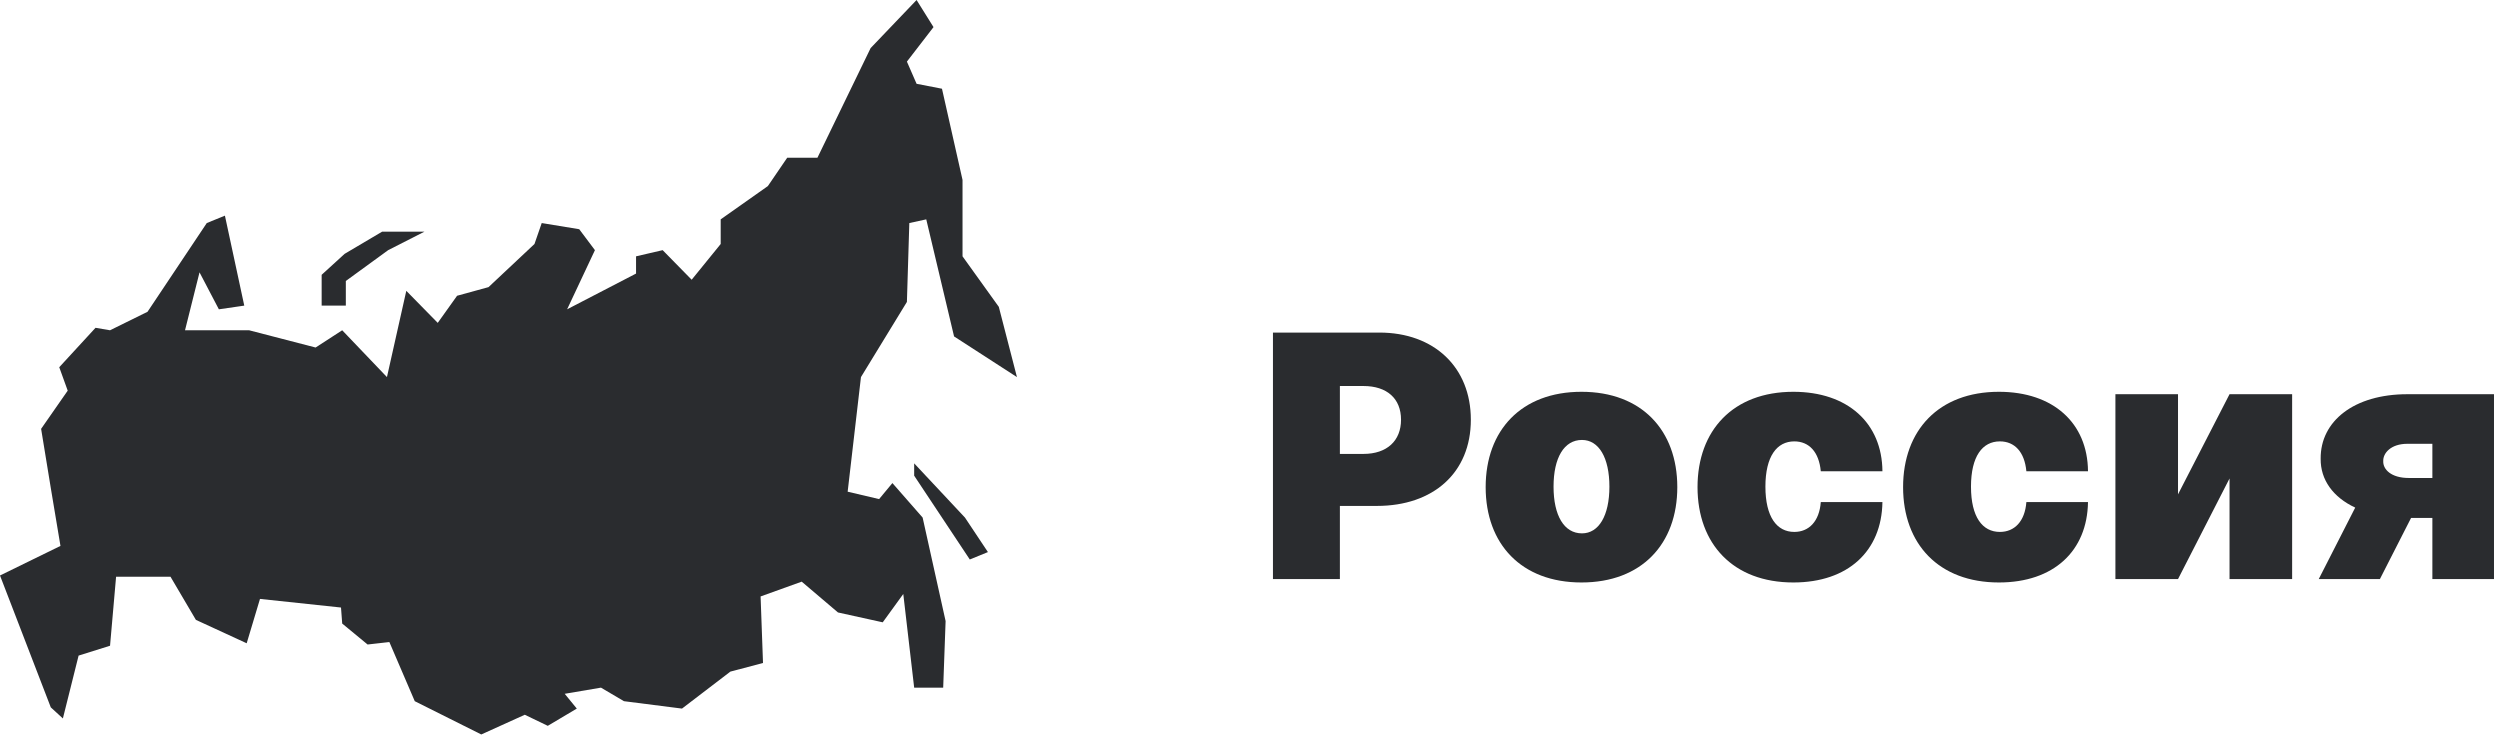
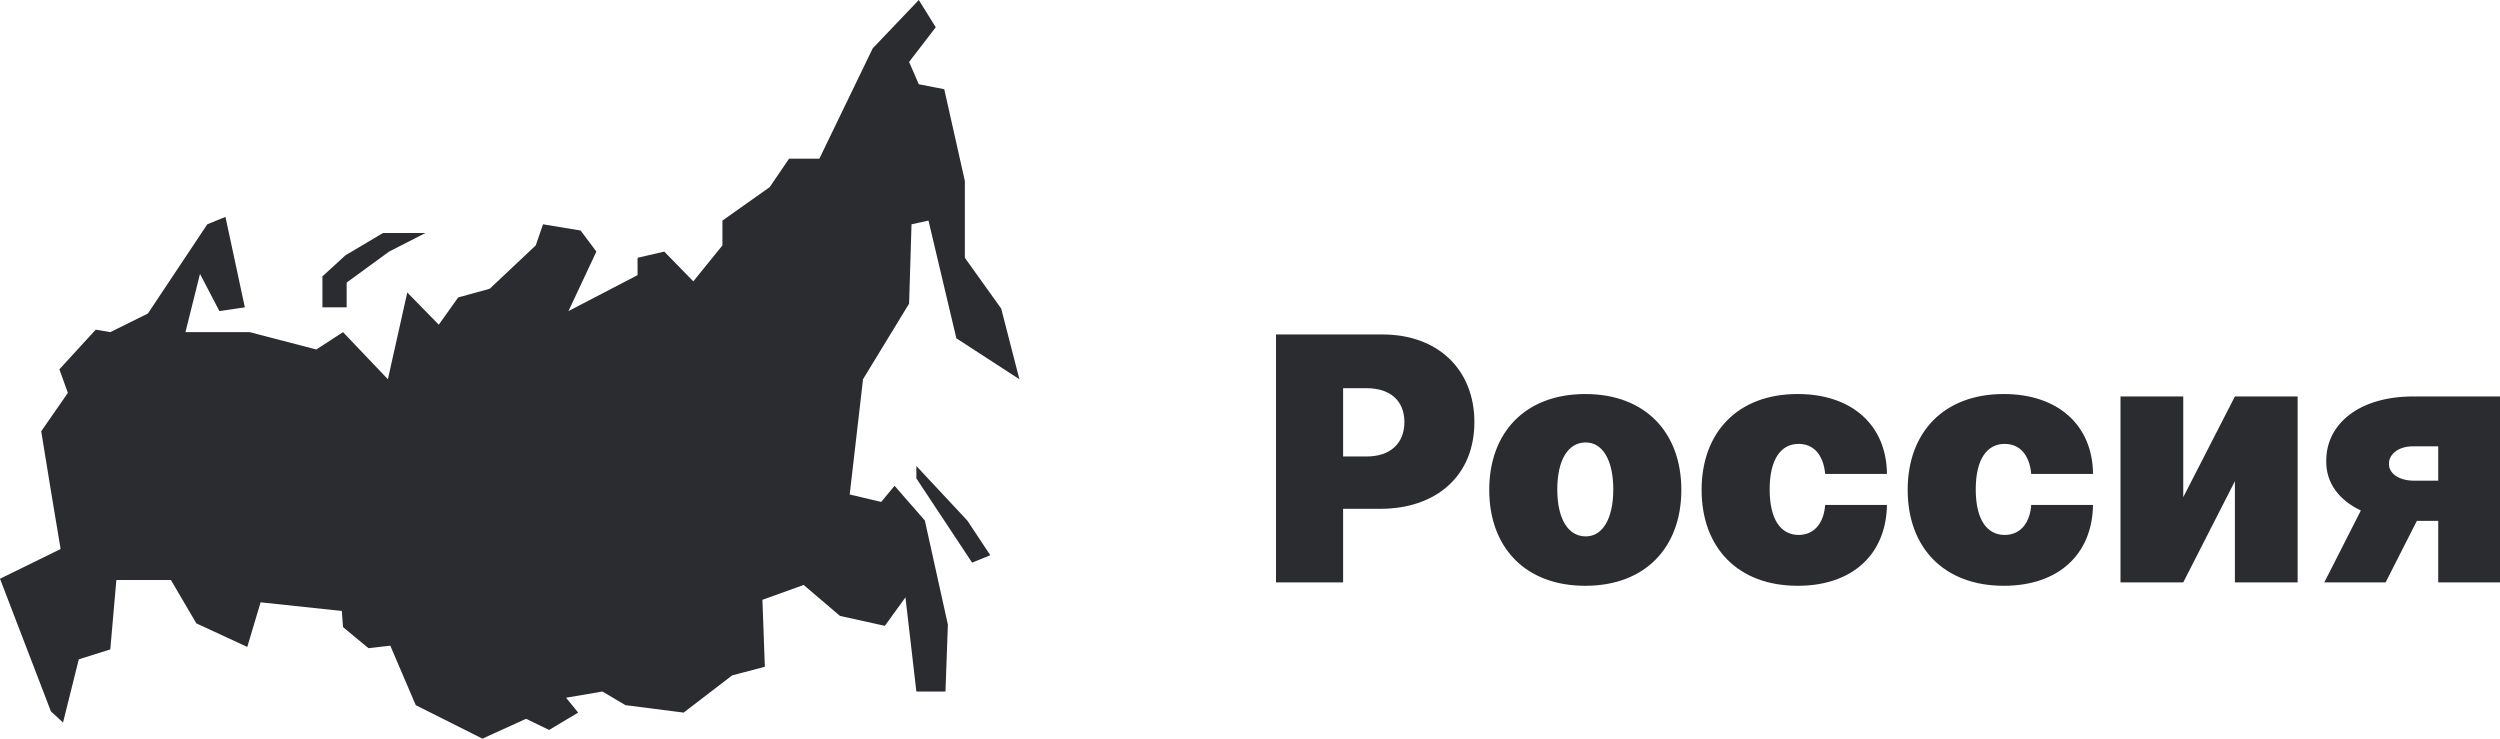
- <svg xmlns="http://www.w3.org/2000/svg" width="177" height="52" viewBox="0 0 177 52" fill="none">
-   <path d="M7.791 23.383L10.445 22.074L14.64 15.792L15.924 15.268L17.294 21.638L15.496 21.899L14.126 19.282L13.099 23.383H17.636L22.345 24.604L24.228 23.383L27.396 26.698L28.766 20.591L30.992 22.859L32.361 20.94L34.587 20.329L37.841 17.275L38.354 15.792L41.008 16.228L42.121 17.711L40.152 21.899L45.032 19.369V18.148L46.916 17.711L48.97 19.805L51.025 17.275V15.53L54.364 13.175L55.734 11.168H57.874L61.641 3.403L64.894 0L66.093 1.919L64.209 4.362L64.894 5.933L66.692 6.282L68.147 12.738V18.148L70.716 21.725L72 26.698L67.548 23.819L65.579 15.53L64.38 15.792L64.209 21.376L60.956 26.698L60.014 34.812L62.24 35.336L63.182 34.201L65.322 36.644L66.949 43.973L66.778 48.685H64.723L63.952 42.054L62.497 44.06L59.329 43.362L56.761 41.181L53.85 42.228L54.021 46.94L51.71 47.55L48.285 50.168L44.176 49.644L42.549 48.685L39.981 49.121L40.837 50.168L38.782 51.389L37.156 50.604L34.074 52L29.365 49.644L27.567 45.456L26.026 45.631L24.228 44.148L24.143 43.013L18.407 42.403L17.465 45.544L13.869 43.886L12.071 40.832H8.219L7.791 45.718L5.565 46.416L4.452 50.866L3.596 50.081L0 40.745L4.281 38.651L3.596 34.55L2.911 30.362L4.794 27.658L4.195 26L6.763 23.208L7.791 23.383ZM64.723 33.678L68.661 39.611L69.945 39.087L68.319 36.644L64.723 32.805V33.678ZM24.485 21.638V19.893L27.482 17.711L30.05 16.403H27.053L24.399 17.973L22.773 19.456V21.638H24.485Z" fill="#2A2C2F" />
-   <path d="M90.125 41H94.864V35.819H97.489C101.469 35.819 104.136 33.475 104.136 29.716C104.136 26 101.537 23.546 97.659 23.546H90.125V41ZM94.864 32.137V27.33H96.534C98.196 27.33 99.193 28.216 99.193 29.716C99.193 31.208 98.196 32.137 96.534 32.137H94.864Z" fill="#2A2C2F" />
-   <path d="M111.969 41.239C116.23 41.239 118.753 38.512 118.753 34.489C118.753 30.466 116.23 27.739 111.969 27.739C107.707 27.739 105.185 30.466 105.185 34.489C105.185 38.512 107.707 41.239 111.969 41.239ZM112.003 37.762C110.741 37.762 109.991 36.509 109.991 34.455C109.991 32.401 110.741 31.148 112.003 31.148C113.196 31.148 113.946 32.401 113.946 34.455C113.946 36.509 113.196 37.762 112.003 37.762Z" fill="#2A2C2F" />
-   <path d="M126.969 41.239C130.847 41.239 133.224 39.015 133.276 35.546H128.912C128.81 36.918 128.068 37.66 127.037 37.66C125.801 37.66 124.991 36.603 124.991 34.455C124.991 32.307 125.801 31.25 127.037 31.25C128.077 31.25 128.784 31.992 128.912 33.364H133.276C133.25 29.955 130.821 27.739 126.969 27.739C122.707 27.739 120.185 30.466 120.185 34.489C120.185 38.512 122.707 41.239 126.969 41.239Z" fill="#2A2C2F" />
-   <path d="M141.523 41.239C145.401 41.239 147.779 39.015 147.83 35.546H143.467C143.364 36.918 142.623 37.66 141.592 37.66C140.356 37.66 139.546 36.603 139.546 34.455C139.546 32.307 140.356 31.25 141.592 31.25C142.631 31.25 143.339 31.992 143.467 33.364H147.83C147.805 29.955 145.376 27.739 141.523 27.739C137.262 27.739 134.739 30.466 134.739 34.489C134.739 38.512 137.262 41.239 141.523 41.239Z" fill="#2A2C2F" />
-   <path d="M154.203 35V27.91H149.771V41H154.203L157.851 33.875V41H162.283V27.91H157.851L154.203 35Z" fill="#2A2C2F" />
-   <path d="M172.212 41H176.575V27.91H170.439C166.663 27.91 164.277 29.819 164.303 32.478C164.286 33.969 165.18 35.205 166.749 35.938L164.166 41H168.496L170.703 36.671H172.212V41ZM172.212 33.841H170.541C169.288 33.841 168.709 33.228 168.734 32.648C168.709 32.103 169.254 31.421 170.439 31.421H172.212V33.841Z" fill="#2A2C2F" />
+ <svg xmlns="http://www.w3.org/2000/svg" width="176" viewBox="0 0 176 52" fill="none">
+   <path d="M7.765 23.383l2.646-1.31 4.181-6.281 1.28-.524 1.365 6.37-1.792.261-1.365-2.617-1.024 4.1h4.523l4.693 1.222 1.877-1.221 3.158 3.315 1.365-6.107 2.219 2.268 1.365-1.92 2.219-.61 3.242-3.054.512-1.483 2.646.436 1.11 1.483L40.02 21.9l4.864-2.53v-1.221l1.878-.437 2.048 2.094 2.048-2.53V15.53l3.328-2.355 1.365-2.007h2.133l3.755-7.765L64.683 0l1.194 1.92L64 4.361l.683 1.57 1.792.35 1.45 6.456v5.41l2.56 3.577 1.28 4.973-4.437-2.88-1.963-8.288-1.194.262-.17 5.584-3.244 5.322-.938 8.114 2.218.524.94-1.135 2.132 2.443 1.622 7.33-.17 4.71h-2.049l-.768-6.63-1.45 2.006-3.158-.698-2.56-2.18-2.901 1.046.17 4.712-2.304.61-3.413 2.618-4.096-.524-1.621-.96-2.56.437.853 1.047-2.048 1.221-1.621-.785L33.963 52l-4.694-2.356-1.792-4.188-1.536.175-1.792-1.483-.085-1.135-5.717-.61-.939 3.14-3.584-1.657-1.792-3.054h-3.84l-.427 4.886-2.218.698-1.11 4.45-.853-.785L0 40.745l4.267-2.094-.683-4.1-.683-4.189 1.878-2.704L4.18 26l2.56-2.792 1.024.175zm56.747 10.295l3.925 5.933 1.28-.524-1.62-2.443-3.585-3.839v.873zm-40.107-12.04v-1.745l2.987-2.182 2.56-1.308h-2.987l-2.645 1.57-1.621 1.483v2.182h1.706zM89.831 41h4.724V35.82h2.616c3.967 0 6.626-2.344 6.626-6.103 0-3.716-2.591-6.17-6.456-6.17h-7.51V41zm4.724-8.863V27.33h1.665c1.656 0 2.65.886 2.65 2.386 0 1.492-.994 2.42-2.65 2.42h-1.665zM111.604 41.24c4.247 0 6.762-2.728 6.762-6.75 0-4.024-2.515-6.75-6.762-6.75-4.248 0-6.762 2.726-6.762 6.75 0 4.022 2.514 6.75 6.762 6.75zm.034-3.478c-1.257 0-2.005-1.253-2.005-3.307 0-2.054.748-3.307 2.005-3.307 1.189 0 1.937 1.253 1.937 3.307 0 2.054-.748 3.307-1.937 3.307zM126.555 41.24c3.865 0 6.235-2.225 6.286-5.694h-4.349c-.102 1.372-.841 2.114-1.869 2.114-1.232 0-2.039-1.057-2.039-3.205s.807-3.205 2.039-3.205c1.036 0 1.742.742 1.869 2.114h4.349c-.025-3.409-2.446-5.625-6.286-5.625-4.247 0-6.762 2.727-6.762 6.75s2.515 6.75 6.762 6.75zM141.062 41.24c3.866 0 6.236-2.225 6.287-5.694h-4.35c-.102 1.372-.841 2.114-1.869 2.114-1.231 0-2.038-1.057-2.038-3.205s.807-3.205 2.038-3.205c1.037 0 1.742.742 1.869 2.114h4.35c-.026-3.409-2.447-5.625-6.287-5.625-4.247 0-6.762 2.727-6.762 6.75s2.515 6.75 6.762 6.75zM153.701 35v-7.09h-4.418V41h4.418l3.636-7.125V41h4.417V27.91h-4.417L153.701 35zM171.651 41H176V27.91h-6.116c-3.764 0-6.142 1.909-6.117 4.568-.017 1.491.875 2.727 2.438 3.46L163.631 41h4.316l2.2-4.33h1.504V41zm0-7.159h-1.665c-1.249 0-1.827-.613-1.801-1.193-.026-.545.518-1.227 1.699-1.227h1.767v2.42z" fill="#2A2C2F" />
</svg>
